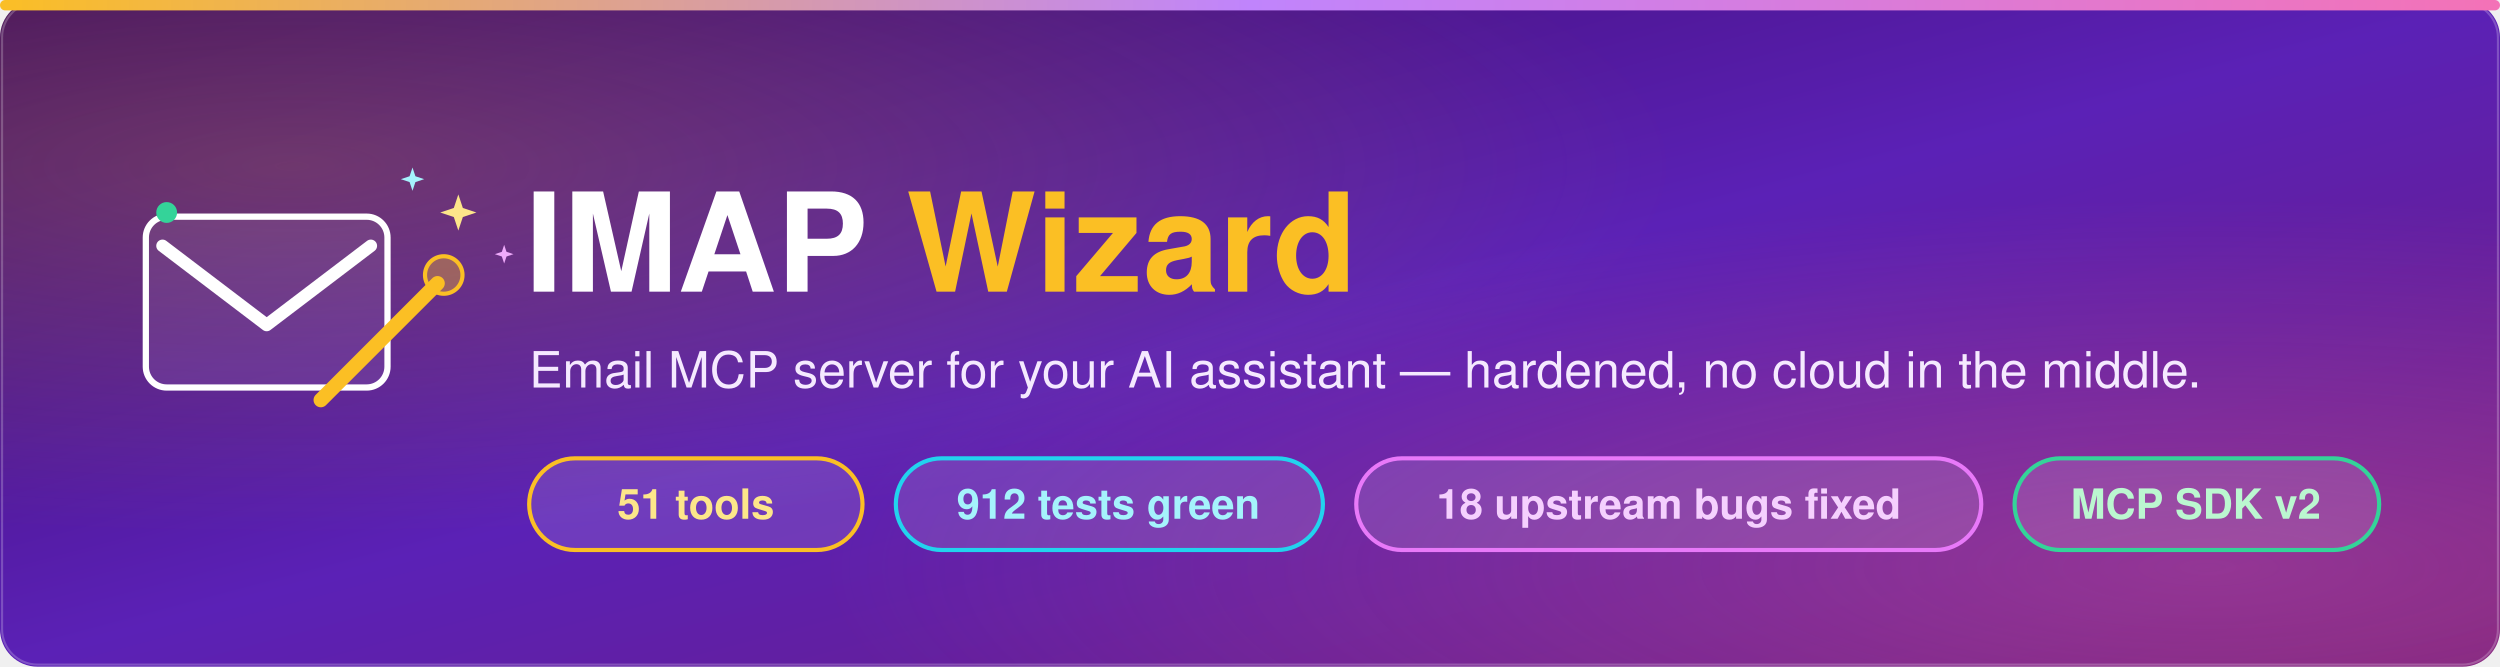
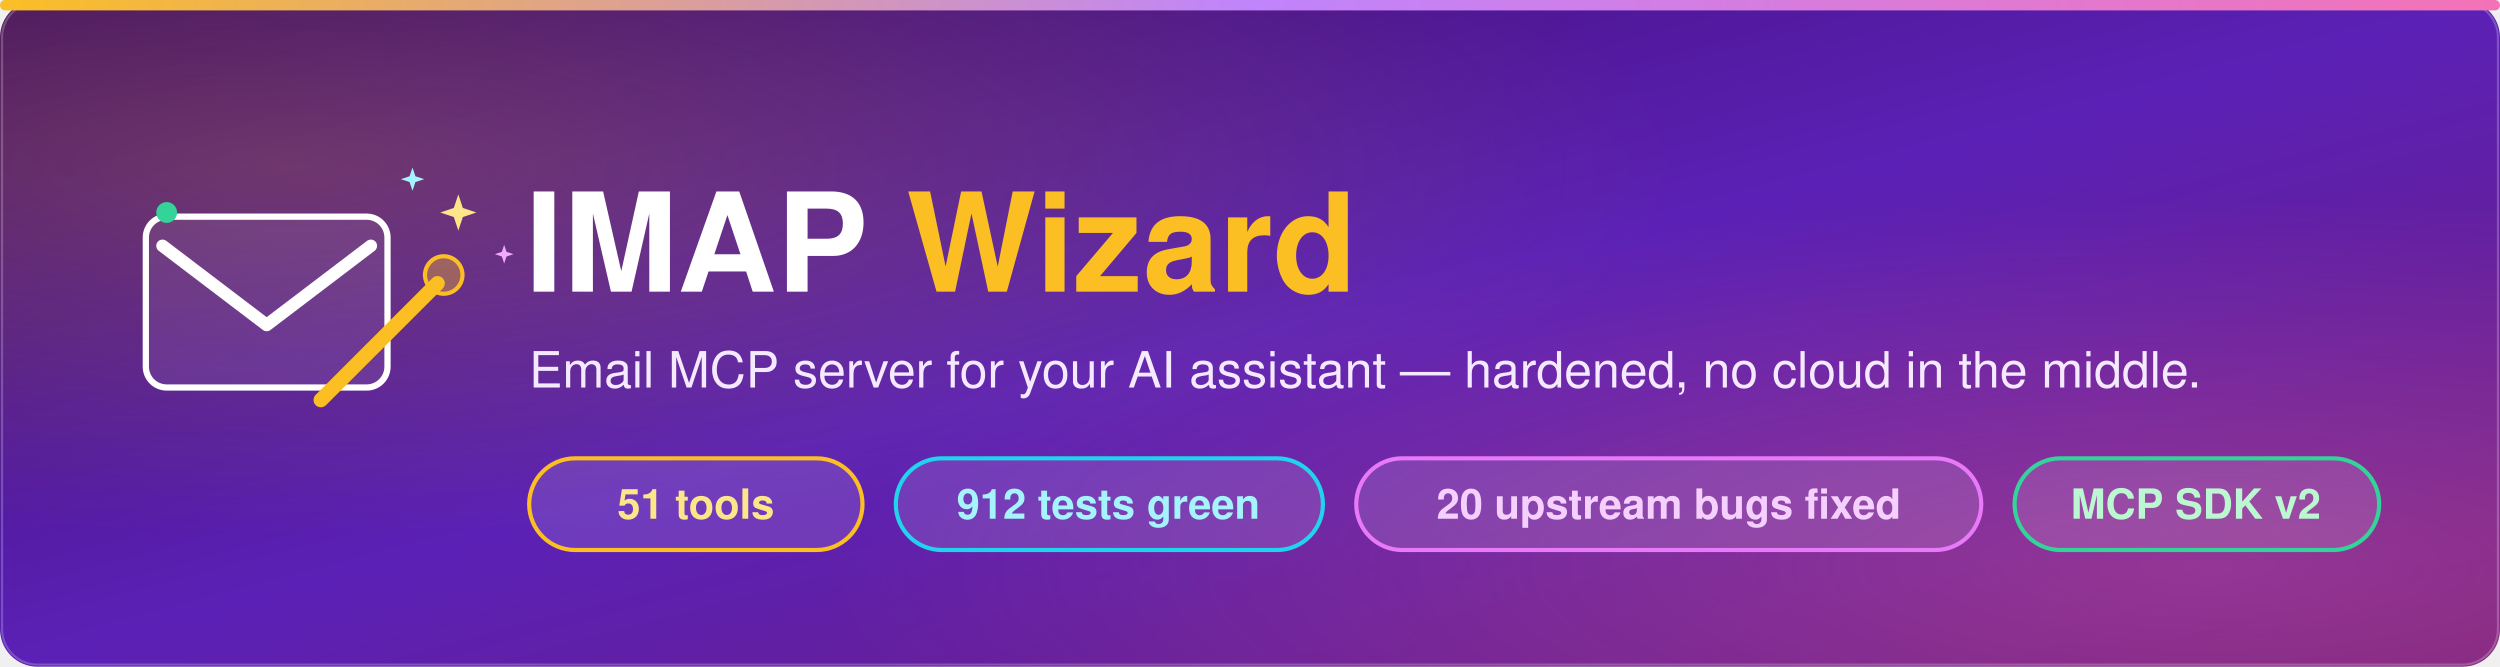
- <svg xmlns="http://www.w3.org/2000/svg" width="1200" height="320" viewBox="0 0 1200 320" role="img" aria-label="IMAP Wizard — hardened email MCP server: 51 tools plus opt-in verification, 912 tests green, 18 upstream bugs fixed">
+ <svg xmlns="http://www.w3.org/2000/svg" width="1200" height="320" viewBox="0 0 1200 320" role="img" aria-label="IMAP Wizard — hardened email MCP server: 51 tools plus opt-in verification, 912 tests green, 20 upstream bugs fixed">
  <defs>
    <linearGradient id="bg" x1="0" y1="0" x2="1" y2="1">
      <stop offset="0%" stop-color="#3b0764" />
      <stop offset="50%" stop-color="#5b21b6" />
      <stop offset="100%" stop-color="#701a75" />
    </linearGradient>
    <linearGradient id="bar" x1="0" y1="0" x2="1" y2="0">
      <stop offset="0%" stop-color="#fbbf24" />
      <stop offset="50%" stop-color="#c084fc" />
      <stop offset="100%" stop-color="#f472b6" />
    </linearGradient>
    <radialGradient id="glowGold" cx="12%" cy="25%" r="55%">
      <stop offset="0%" stop-color="#fbbf24" stop-opacity="0.22" />
      <stop offset="100%" stop-color="#fbbf24" stop-opacity="0" />
    </radialGradient>
    <radialGradient id="glowPink" cx="88%" cy="85%" r="55%">
      <stop offset="0%" stop-color="#f472b6" stop-opacity="0.30" />
      <stop offset="100%" stop-color="#f472b6" stop-opacity="0" />
    </radialGradient>
    <g id="sparkle">
      <path d="M0 -14 L3.5 -3.5 L14 0 L3.5 3.5 L0 14 L-3.5 3.5 L-14 0 L-3.5 -3.5 Z" />
    </g>
  </defs>
  <rect width="1200" height="320" rx="18" fill="url(#bg)" />
  <rect width="1200" height="320" rx="18" fill="url(#glowGold)" />
  <rect width="1200" height="320" rx="18" fill="url(#glowPink)" />
  <rect x="1" y="1" width="1198" height="318" rx="17" fill="none" stroke="#ffffff" stroke-opacity="0.22" />
  <rect x="0" y="0" width="1200" height="5" rx="2.5" fill="url(#bar)" />
  <g transform="translate(70,96)">
    <rect x="0" y="8" width="116" height="82" rx="10" fill="#ffffff" fill-opacity="0.07" stroke="#ffffff" stroke-width="3" />
    <path d="M8 22 L58 60 L108 22" fill="none" stroke="#ffffff" stroke-width="6" stroke-linecap="round" stroke-linejoin="round" />
    <line x1="84" y1="96" x2="140" y2="40" stroke="#fbbf24" stroke-width="7" stroke-linecap="round" />
    <circle cx="143" cy="36" r="9" fill="#fbbf24" fill-opacity="0.35" stroke="#fbbf24" stroke-width="2" />
    <use href="#sparkle" transform="translate(150,6) scale(0.62)" fill="#fde68a" />
    <use href="#sparkle" transform="translate(128,-10) scale(0.4)" fill="#a5f3fc" />
    <use href="#sparkle" transform="translate(172,26) scale(0.32)" fill="#f0abfc" />
    <circle cx="10" cy="6" r="5" fill="#34d399" />
  </g>
  <text x="252" y="140" font-family="'Segoe UI',Helvetica,Arial,sans-serif" font-size="66" font-weight="800" fill="#ffffff">IMAP <tspan fill="#fbbf24">Wizard</tspan>
  </text>
  <text x="254" y="186" font-family="'Segoe UI',Helvetica,Arial,sans-serif" font-size="24" fill="#f5e9ff">Email MCP server for your AI assistant — hardened, no cloud in the middle.</text>
  <g font-family="'Segoe UI',Helvetica,Arial,sans-serif" font-size="20" font-weight="600">
    <rect x="254" y="220" width="160" height="44" rx="22" fill="#ffffff" fill-opacity="0.12" stroke="#fbbf24" stroke-width="2" />
    <text x="334" y="249" text-anchor="middle" fill="#fde68a">51 tools</text>
    <rect x="430" y="220" width="205" height="44" rx="22" fill="#ffffff" fill-opacity="0.12" stroke="#22d3ee" stroke-width="2" />
    <text x="532" y="249" text-anchor="middle" fill="#a5f3fc">912 tests green</text>
    <rect x="651" y="220" width="300" height="44" rx="22" fill="#ffffff" fill-opacity="0.12" stroke="#e879f9" stroke-width="2" />
-     <text x="801" y="249" text-anchor="middle" fill="#f5d0fe">18 upstream bugs fixed</text>
+     <text x="801" y="249" text-anchor="middle" fill="#f5d0fe">20 upstream bugs fixed</text>
    <rect x="967" y="220" width="175" height="44" rx="22" fill="#ffffff" fill-opacity="0.12" stroke="#34d399" stroke-width="2" />
    <text x="1054" y="249" text-anchor="middle" fill="#bbf7d0">MCP SDK v2</text>
  </g>
</svg>
